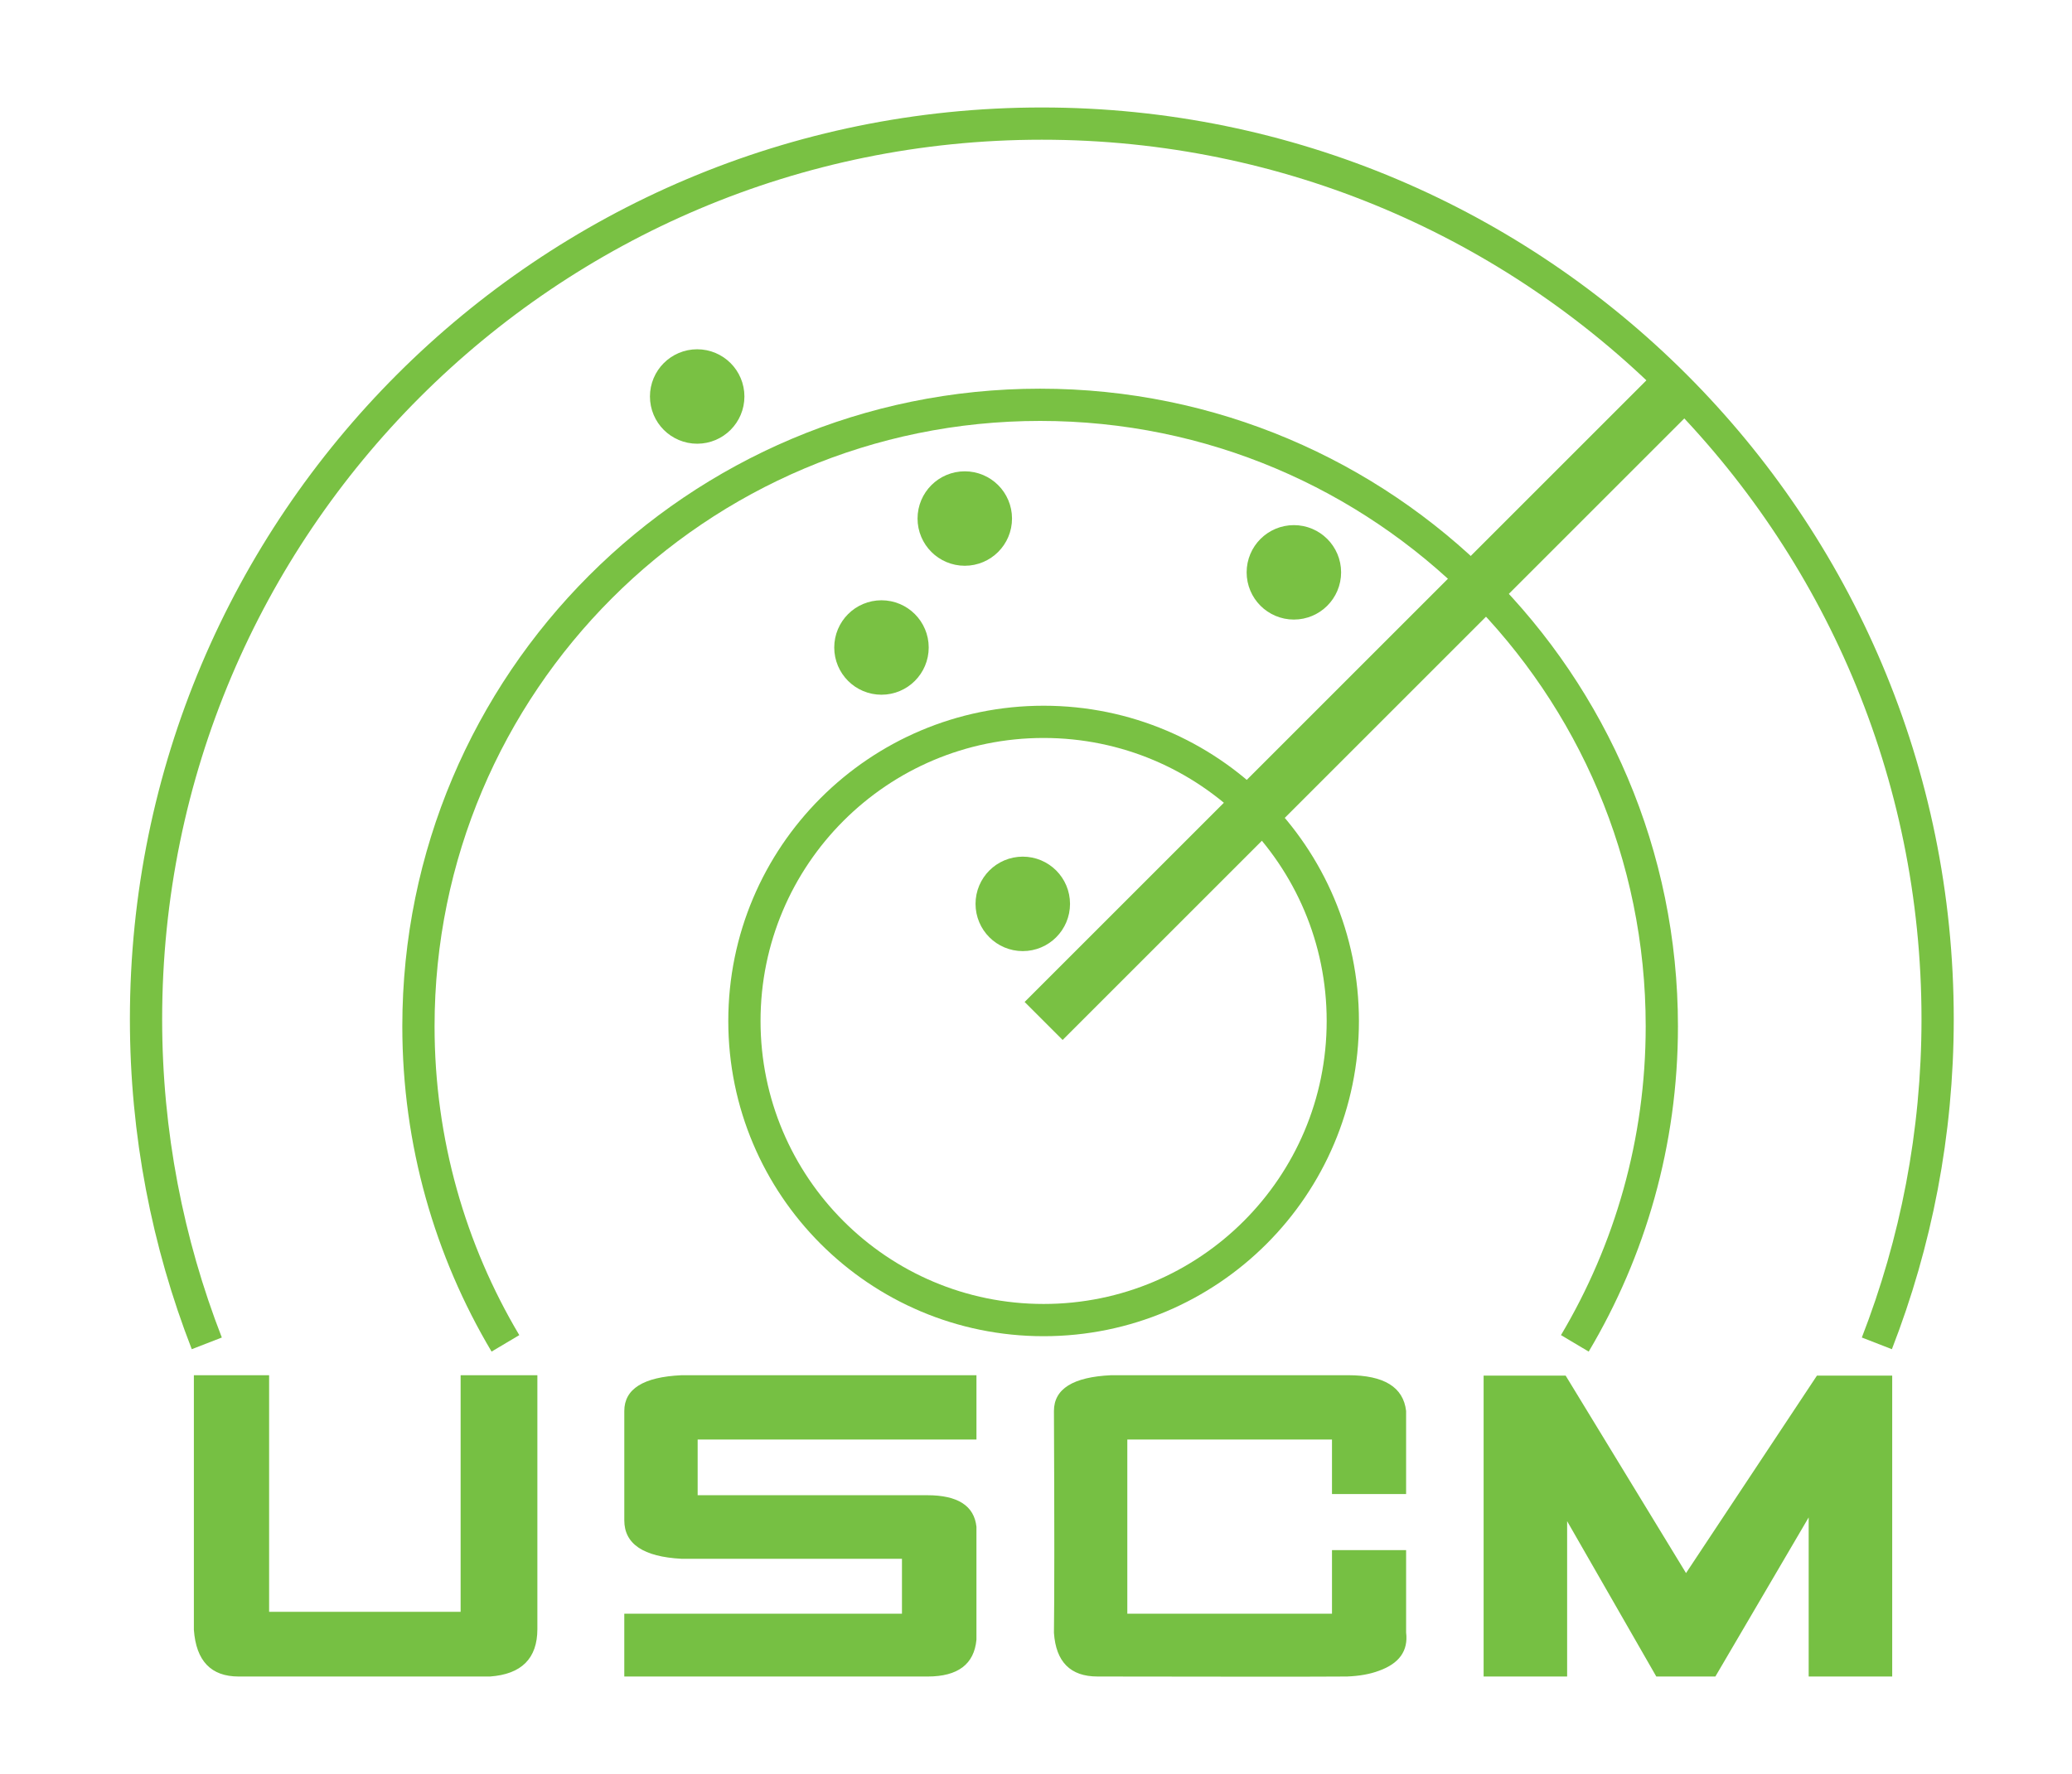
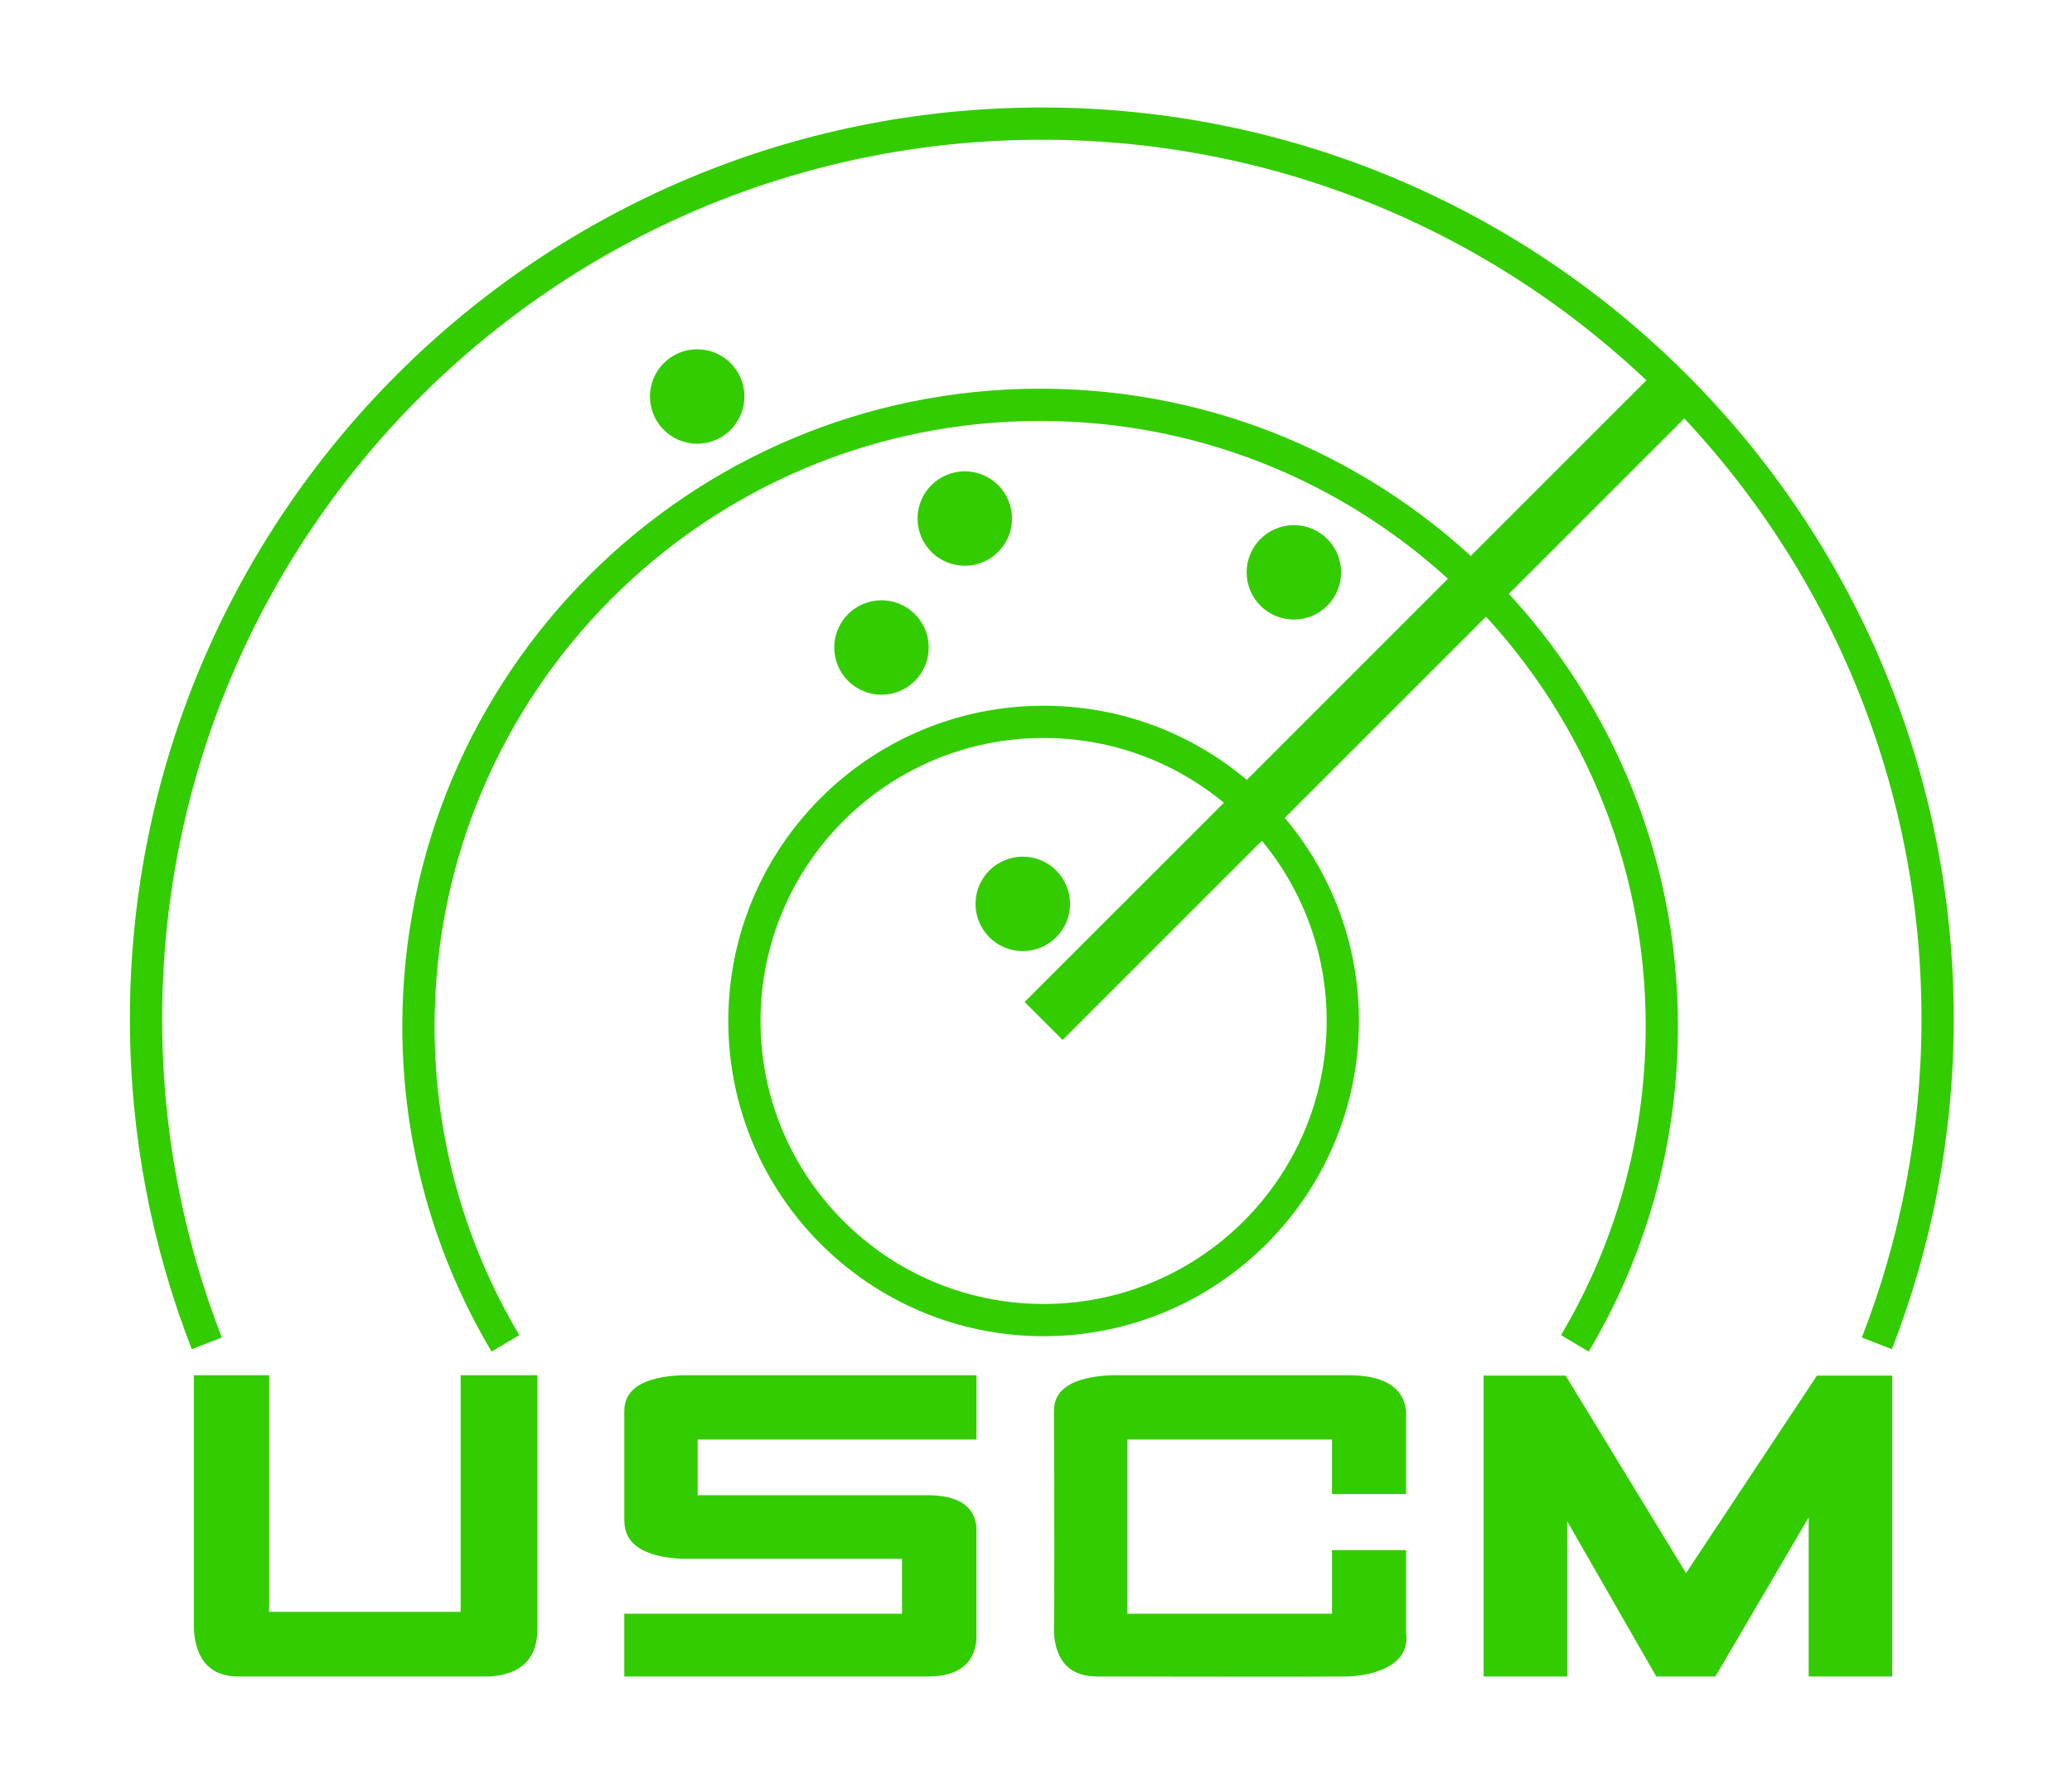
<svg xmlns="http://www.w3.org/2000/svg" xml:space="preserve" viewBox="0 0 192.75 165">
-   <path fill="none" stroke="#79C143" stroke-miterlimit="10" stroke-width="3" d="M174.597 125c3.637-9.357 5.653-19.523 5.653-30.166 0-46.024-37.31-83.333-83.333-83.333-46.024 0-83.333 37.31-83.333 83.333 0 10.643 2.017 20.809 5.653 30.166" />
-   <path fill="none" stroke="#79C143" stroke-miterlimit="10" stroke-width="3" d="M146.501 125c5.135-8.639 8.092-18.722 8.092-29.5 0-31.94-25.893-57.833-57.834-57.833-31.939 0-57.833 25.893-57.833 57.833 0 10.779 2.958 20.862 8.092 29.5" />
-   <circle cx="97.083" cy="95.001" r="27.833" fill="none" stroke="#79C143" stroke-miterlimit="10" stroke-width="3" />
-   <path fill="#79C143" stroke="#79C143" stroke-miterlimit="10" stroke-width="5" d="m97.084 95.001 58.919-58.92" />
-   <circle cx="95.145" cy="84.106" r="1.895" fill="#79C143" stroke="#79C143" stroke-miterlimit="10" stroke-width="5" />
-   <circle cx="120.364" cy="53.257" r="1.894" fill="#79C143" stroke="#79C143" stroke-miterlimit="10" stroke-width="5" />
-   <circle cx="89.75" cy="48.25" r="1.894" fill="#79C143" stroke="#79C143" stroke-miterlimit="10" stroke-width="5" />
-   <circle cx="64.856" cy="36.894" r="1.894" fill="#79C143" stroke="#79C143" stroke-miterlimit="10" stroke-width="5" />
-   <circle cx="82" cy="60.25" r="1.894" fill="#79C143" stroke="#79C143" stroke-miterlimit="10" stroke-width="5" />
-   <path fill="#76C043" d="M18.035 127.965h7v22.016H42.85v-22.016h7.14v23.62c0 2.732-1.47 4.205-4.41 4.415H22.2c-2.567 0-3.955-1.448-4.165-4.346v-23.689zM86.29 156H58.075v-5.845h25.831v-5.11h-20.51c-3.547-.187-5.32-1.379-5.32-3.577v-10.171c0-2.058 1.771-3.168 5.315-3.332h27.445v5.985H64.9v5.18h21.35c2.847 0 4.375.98 4.585 2.94v10.5c-.21 2.287-1.725 3.43-4.545 3.43zm37.62-22.05h-19.04v16.205h19.04v-5.915h6.895v7.665c.21 1.703-.64 2.894-2.55 3.569-.814.304-1.793.479-2.934.525-2.98.023-10.722.023-23.226 0-2.515 0-3.865-1.354-4.051-4.064.046-3.411.046-10.292 0-20.642 0-2.056 1.772-3.165 5.32-3.329h22.05c3.336 0 5.133 1.108 5.39 3.325v7.735h-6.895v-5.074zM138.015 156v-28h7.63l11.2 18.375L169.024 128h7v28h-7.77v-14.805L159.574 156h-5.495l-8.295-14.455V156h-7.769z" />
+   <path fill="none" stroke="#33cc00" stroke-miterlimit="10" stroke-width="3" d="M174.597 125c3.637-9.357 5.653-19.523 5.653-30.166 0-46.024-37.31-83.333-83.333-83.333-46.024 0-83.333 37.31-83.333 83.333 0 10.643 2.017 20.809 5.653 30.166" />
+   <path fill="none" stroke="#33cc00" stroke-miterlimit="10" stroke-width="3" d="M146.501 125c5.135-8.639 8.092-18.722 8.092-29.5 0-31.94-25.893-57.833-57.834-57.833-31.939 0-57.833 25.893-57.833 57.833 0 10.779 2.958 20.862 8.092 29.5" />
+   <circle cx="97.083" cy="95.001" r="27.833" fill="none" stroke="#33cc00" stroke-miterlimit="10" stroke-width="3" />
+   <path fill="#33cc00" stroke="#33cc00" stroke-miterlimit="10" stroke-width="5" d="m97.084 95.001 58.919-58.92" />
+   <circle cx="95.145" cy="84.106" r="1.895" fill="#33cc00" stroke="#33cc00" stroke-miterlimit="10" stroke-width="5" />
+   <circle cx="120.364" cy="53.257" r="1.894" fill="#33cc00" stroke="#33cc00" stroke-miterlimit="10" stroke-width="5" />
+   <circle cx="89.75" cy="48.25" r="1.894" fill="#33cc00" stroke="#33cc00" stroke-miterlimit="10" stroke-width="5" />
+   <circle cx="64.856" cy="36.894" r="1.894" fill="#33cc00" stroke="#33cc00" stroke-miterlimit="10" stroke-width="5" />
+   <circle cx="82" cy="60.25" r="1.894" fill="#33cc00" stroke="#33cc00" stroke-miterlimit="10" stroke-width="5" />
+   <path fill="#33cc00" d="M18.035 127.965h7v22.016H42.85v-22.016h7.14v23.62c0 2.732-1.47 4.205-4.41 4.415H22.2c-2.567 0-3.955-1.448-4.165-4.346v-23.689zM86.29 156H58.075v-5.845h25.831v-5.11h-20.51c-3.547-.187-5.32-1.379-5.32-3.577v-10.171c0-2.058 1.771-3.168 5.315-3.332h27.445v5.985H64.9v5.18h21.35c2.847 0 4.375.98 4.585 2.94v10.5c-.21 2.287-1.725 3.43-4.545 3.43zm37.62-22.05h-19.04v16.205h19.04v-5.915h6.895v7.665c.21 1.703-.64 2.894-2.55 3.569-.814.304-1.793.479-2.934.525-2.98.023-10.722.023-23.226 0-2.515 0-3.865-1.354-4.051-4.064.046-3.411.046-10.292 0-20.642 0-2.056 1.772-3.165 5.32-3.329h22.05c3.336 0 5.133 1.108 5.39 3.325v7.735h-6.895v-5.074zM138.015 156v-28h7.63l11.2 18.375L169.024 128h7v28h-7.77v-14.805L159.574 156h-5.495l-8.295-14.455V156h-7.769z" />
</svg>
